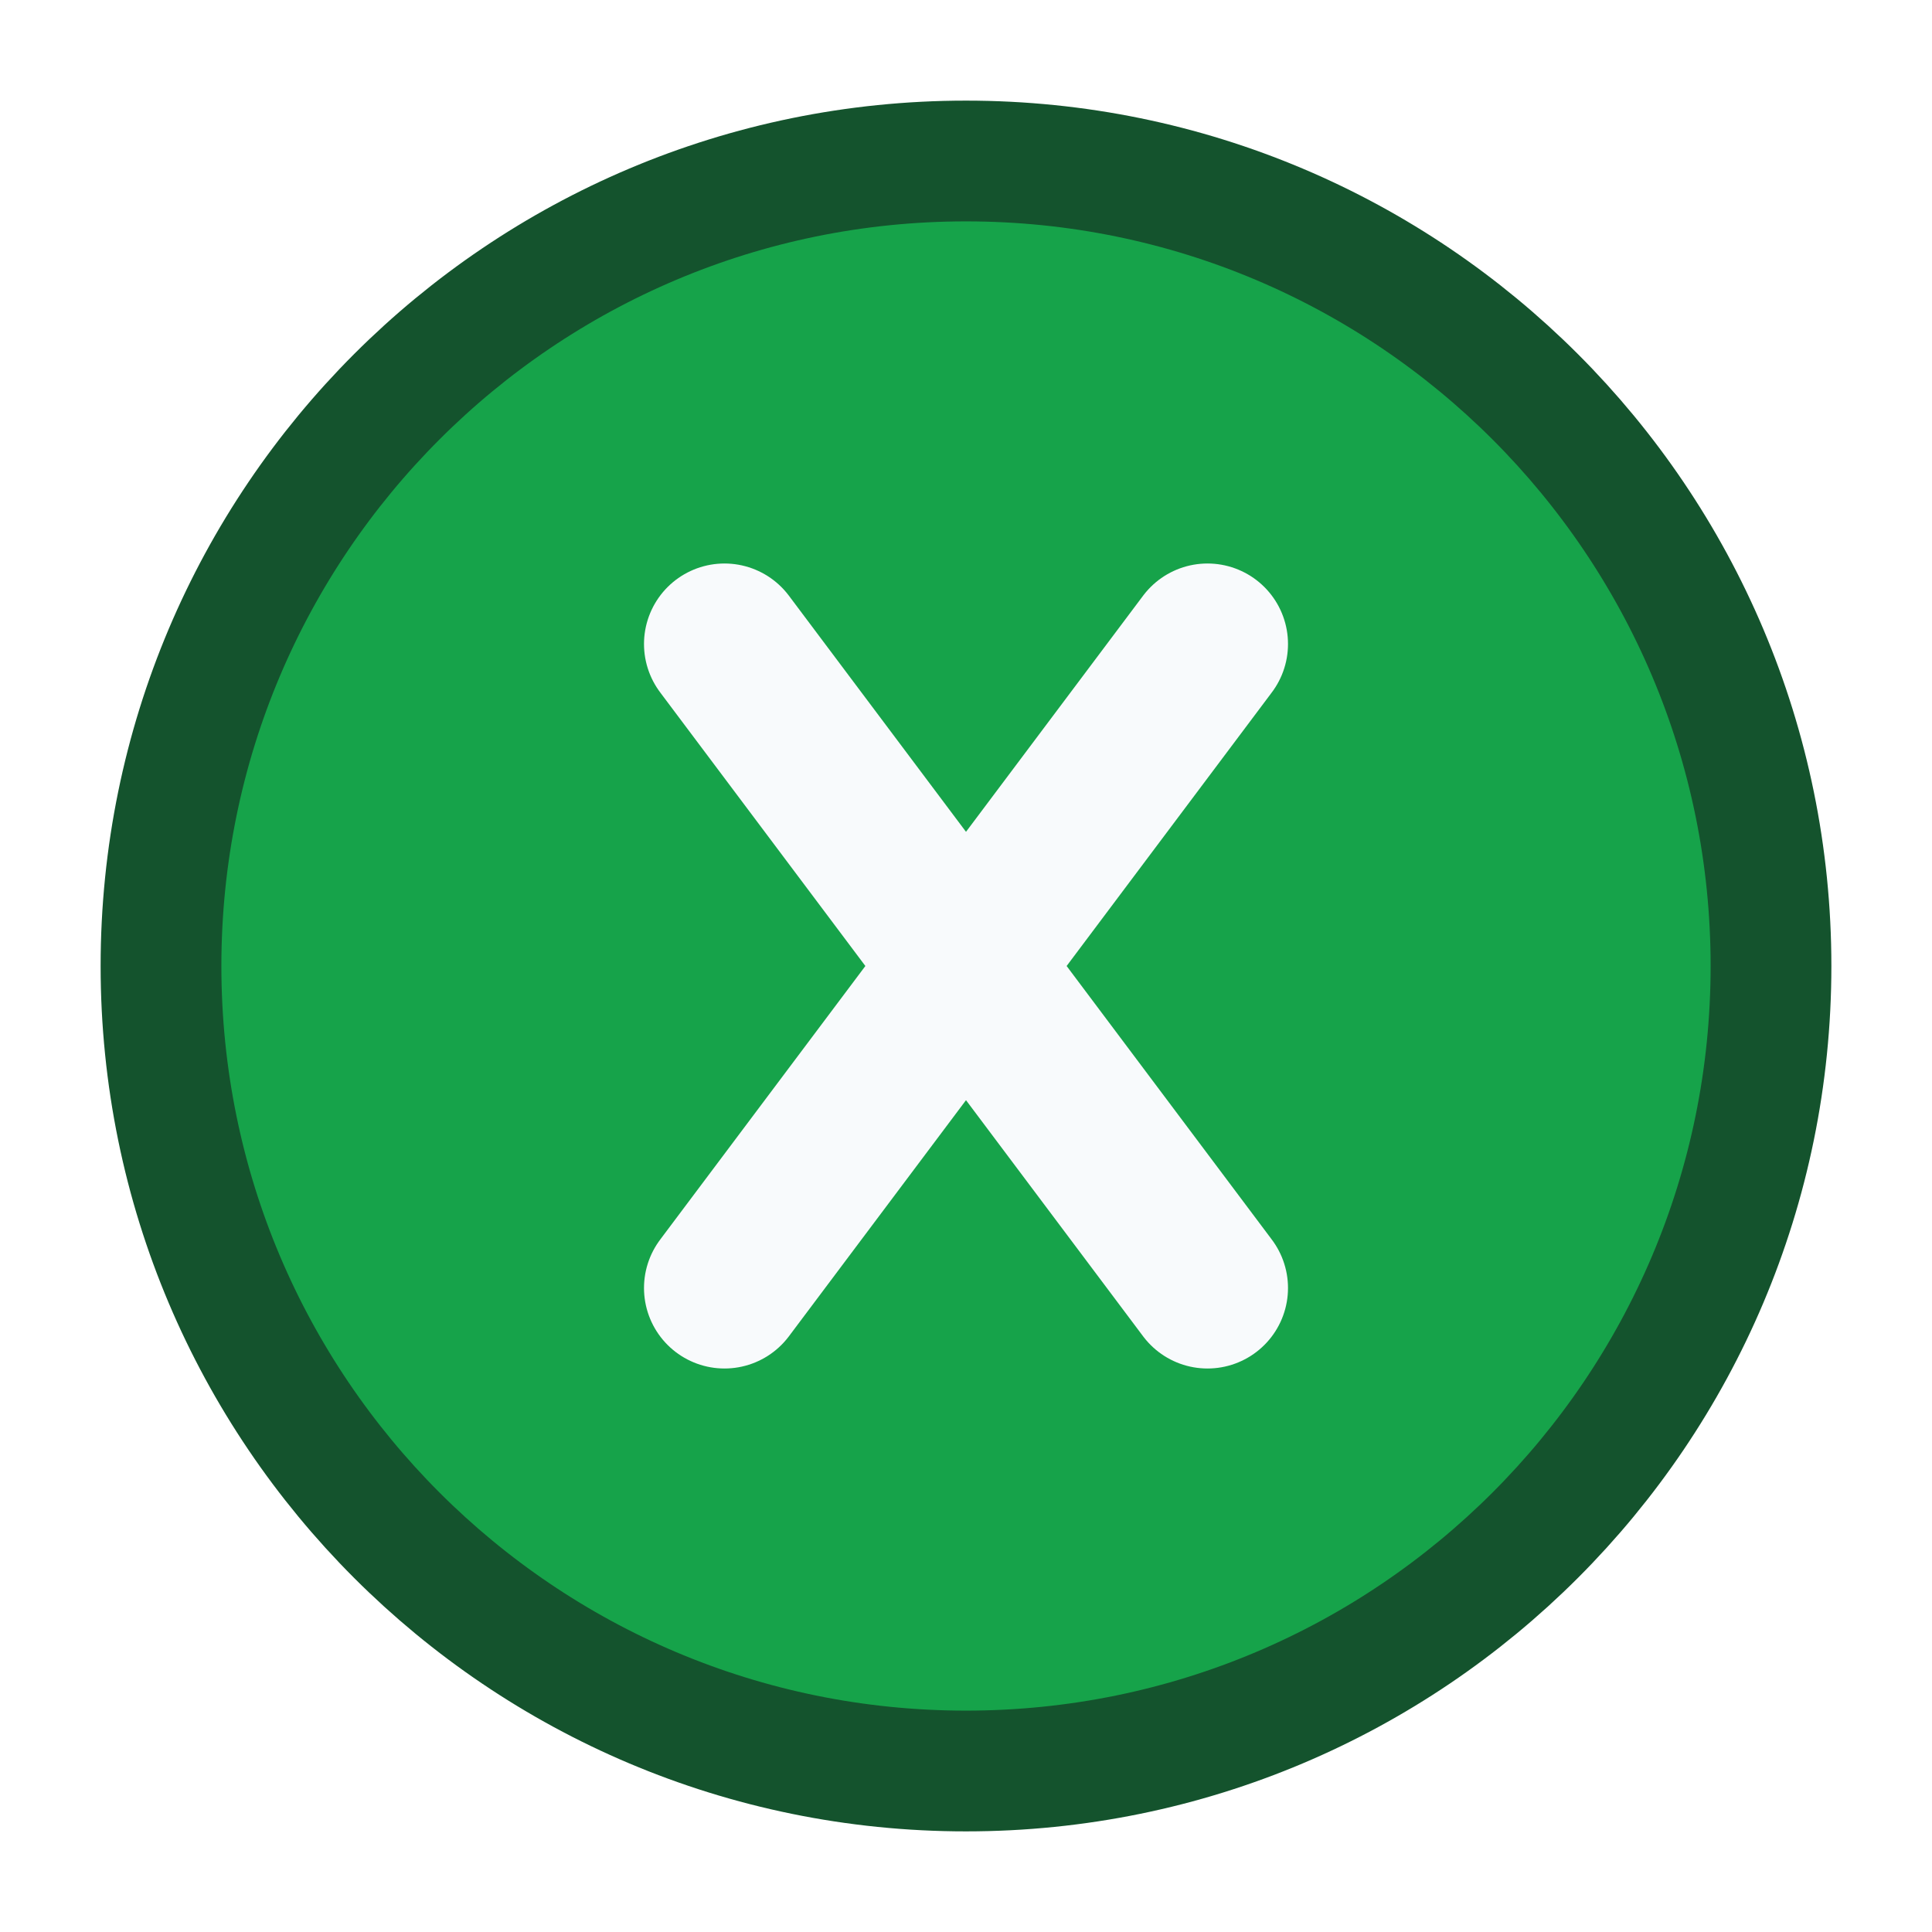
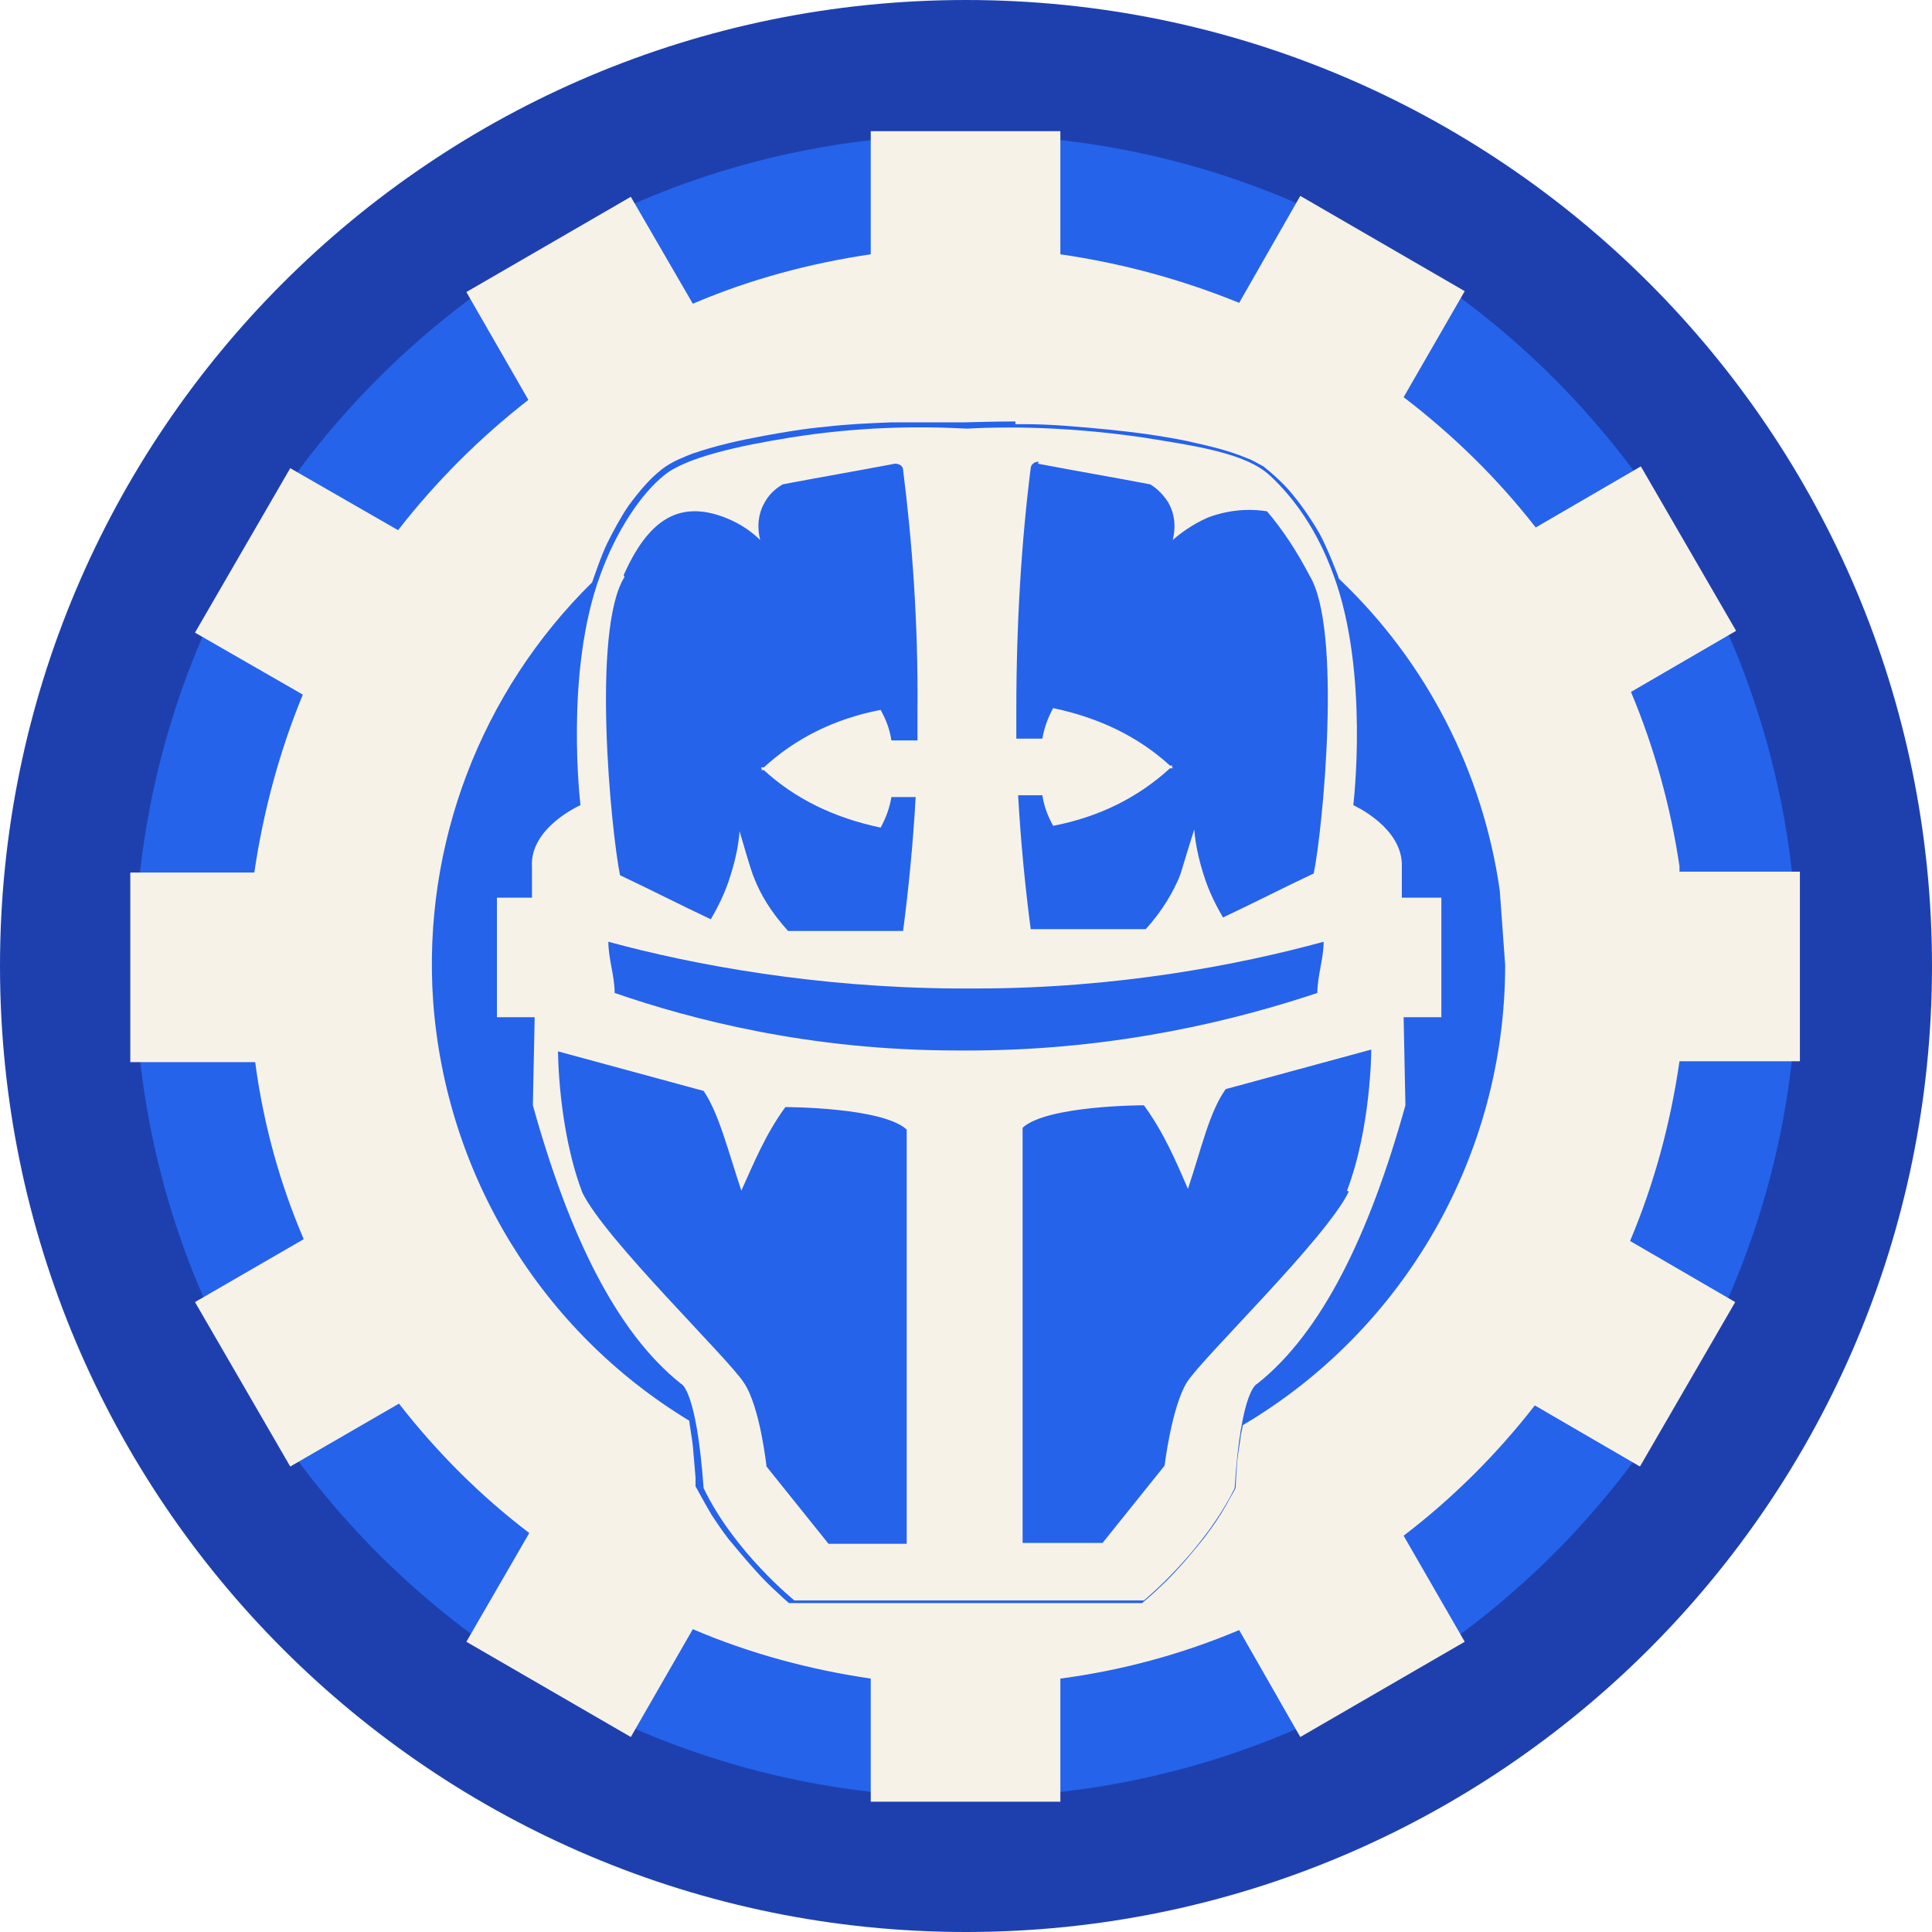
- <svg xmlns="http://www.w3.org/2000/svg" viewBox="0 0 24 24">
-   <circle cx="12" cy="12" r="10" fill="#16a34a" stroke="#14532d" stroke-width="1.5" />
-   <path d="M9 8l6 8" stroke="#f8fafc" stroke-width="2" stroke-linecap="round" />
-   <path d="M15 8l-6 8" stroke="#f8fafc" stroke-width="2" stroke-linecap="round" />
+ <svg xmlns="http://www.w3.org/2000/svg" id="Layer_1" data-name="Layer 1" viewBox="0 0 21.5 21.5">
+   <defs>
+     <style>
+       .cls-1 {
+         fill: #f7f2e8;
+       }
+ 
+       .cls-2 {
+         fill: #2563eb;
+         stroke: #1e40af;
+         stroke-width: 1.5px;
+       }
+     </style>
+   </defs>
+   <circle class="cls-2" cx="10.75" cy="10.75" r="10" />
+   <g>
+     <path id="path922" class="cls-1" d="M9.69,1.47v1.36c-.68.1-1.35.28-1.98.55l-.69-1.19-1.83,1.06.69,1.2c-.54.42-1.03.91-1.45,1.45l-1.2-.69-1.06,1.83,1.2.69c-.26.63-.44,1.3-.54,1.98h-1.38v2.11h1.39c.09.68.27,1.34.54,1.97l-1.21.7,1.06,1.83,1.21-.7c.42.54.91,1.03,1.45,1.44l-.7,1.21,1.83,1.06.69-1.2c.63.27,1.3.45,1.98.55v1.37h2.11v-1.37c.68-.09,1.35-.27,1.99-.54l.68,1.19,1.83-1.06-.68-1.18c.55-.42,1.04-.91,1.46-1.45l1.17.68,1.06-1.83-1.17-.68c.27-.64.45-1.31.55-2h1.34v-2.11h-1.34v-.06c-.1-.67-.28-1.32-.54-1.94l1.17-.68-1.06-1.83-1.17.68c-.42-.54-.92-1.03-1.47-1.45l.68-1.18-1.83-1.06-.68,1.19c-.64-.26-1.3-.44-1.99-.54v-1.37h-2.11ZM11.3,4.72s.06,0,.09,0c.31,0,.63.03.94.06.3.03.6.07.89.13.22.05.45.1.66.19.06.02.12.06.18.09.1.08.2.17.28.26.13.15.24.31.34.48.09.16.22.5.22.51.97.92,1.6,2.14,1.79,3.47l.06.83c0,2.1-1.11,4.05-2.92,5.12,0,0-.01.07-.02.1-.01.1-.03.19-.04.29-.01.1-.02.31-.02.31,0,0-.03.06-.05.09-.07.13-.14.25-.23.37-.09.13-.19.24-.29.36-.09.1-.18.2-.28.29-.06.06-.19.17-.19.17h-3.93s-.07-.06-.11-.1c-.09-.08-.18-.17-.26-.26-.1-.11-.2-.23-.3-.35-.07-.09-.13-.18-.19-.27-.06-.1-.18-.32-.18-.32,0,0,0-.07,0-.1-.01-.12-.02-.23-.03-.35-.01-.09-.04-.26-.04-.28-1.65-1-2.71-2.74-2.85-4.67-.12-1.74.53-3.44,1.77-4.66h0s.1-.3.17-.44c.07-.14.15-.29.24-.42.12-.16.25-.32.41-.43.09-.06.19-.1.29-.14.26-.09.53-.15.8-.2.22-.04.45-.08.68-.1.25-.03.49-.04.74-.05.27,0,.82,0,.82,0,0,0,.33-.01.56-.01h0Z" />
+     <path id="path2" class="cls-1" d="M15.99,9.99h-.39v-.34c.02-.44-.54-.69-.54-.69,0,0,.18-1.48-.22-2.56-.18-.5-.44-.86-.71-1.11s-.84-.33-1.4-.42c-.75-.11-1.42-.13-1.97-.1-.55-.03-1.22-.02-1.97.1-.56.09-1.16.22-1.4.42-.25.2-.53.61-.71,1.11-.4,1.08-.22,2.56-.22,2.56,0,0-.57.25-.54.69v.34h-.39v1.33h.42l-.02.98c.4,1.44.93,2.53,1.65,3.1,0,0,.17.05.25,1.16.34.71,1.01,1.25,1.01,1.25h3.89s.66-.54,1.01-1.25c.07-1.11.25-1.16.25-1.16.72-.57,1.25-1.66,1.65-3.1l-.02-.98h.42v-1.33ZM11.55,5.16c.42.08.83.15,1.25.23.05.03.13.09.2.2.11.19.06.38.05.42.08-.07.21-.17.39-.25.29-.11.54-.09.66-.07.17.2.33.44.47.71.37.59.15,2.83.05,3.32-.34.16-.67.33-1.01.49-.07-.12-.16-.29-.22-.49-.06-.19-.09-.36-.1-.49-.13.41-.14.47-.17.54-.06.14-.17.35-.37.57h-1.28c-.06-.46-.11-.96-.14-1.49h.27c.02.13.06.23.12.34.52-.1.95-.32,1.3-.64h.03s0-.01-.01-.02c0,0,0,0,.01-.01h-.03c-.35-.32-.78-.53-1.3-.64-.06.11-.1.22-.12.34h-.29c0-.1,0-.2,0-.31,0-1,.06-1.91.16-2.7,0-.04.05-.08.09-.07h0ZM6.94,6.4c.26-.58.59-.85,1.13-.64.18.07.31.17.39.25-.01-.04-.06-.23.05-.42.06-.11.15-.17.2-.2.42-.08.83-.15,1.25-.23.04,0,.09.02.09.07.1.79.17,1.7.16,2.7,0,.1,0,.21,0,.31h-.29c-.02-.13-.06-.23-.12-.34-.52.1-.95.32-1.3.64h-.03s0,.01.01.02c0,0,0,0-.01.01h.03c.35.32.78.53,1.3.64.06-.11.1-.22.12-.34h.27c-.03.53-.08,1.03-.14,1.49h-1.28c-.2-.22-.31-.42-.37-.57-.03-.07-.05-.13-.17-.54-.01.14-.04.3-.1.49-.06.2-.15.37-.22.49-.34-.16-.67-.33-1.01-.49-.1-.49-.32-2.73.05-3.32h0ZM10.11,17.18h-.89l-.69-.86s-.07-.66-.25-.93c-.17-.27-1.55-1.6-1.8-2.12-.27-.71-.27-1.57-.27-1.57l1.62.44c.17.25.27.66.42,1.11.14-.31.27-.63.49-.93,0,0,1.08,0,1.35.25,0,0,0,0,0,.01,0,1.54,0,3.13,0,4.55v.07h0ZM10.75,11.69s-.07,0-.1,0c-1.63,0-2.94-.34-3.81-.64,0-.19-.07-.38-.07-.57.95.26,2.32.51,3.86.52.04,0,.08,0,.12,0,.04,0,.08,0,.12,0,1.55,0,2.91-.26,3.86-.52,0,.19-.07.38-.07.57-.87.29-2.19.63-3.81.64-.03,0-.07,0-.1,0ZM15.01,13.26c-.25.52-1.62,1.84-1.8,2.12-.17.27-.25.93-.25.93l-.69.86h-.89v-4.62c.27-.25,1.35-.25,1.35-.25.22.3.36.63.49.93.15-.45.24-.86.42-1.11l1.62-.44s0,.86-.27,1.57h0Z" />
+   </g>
</svg>
